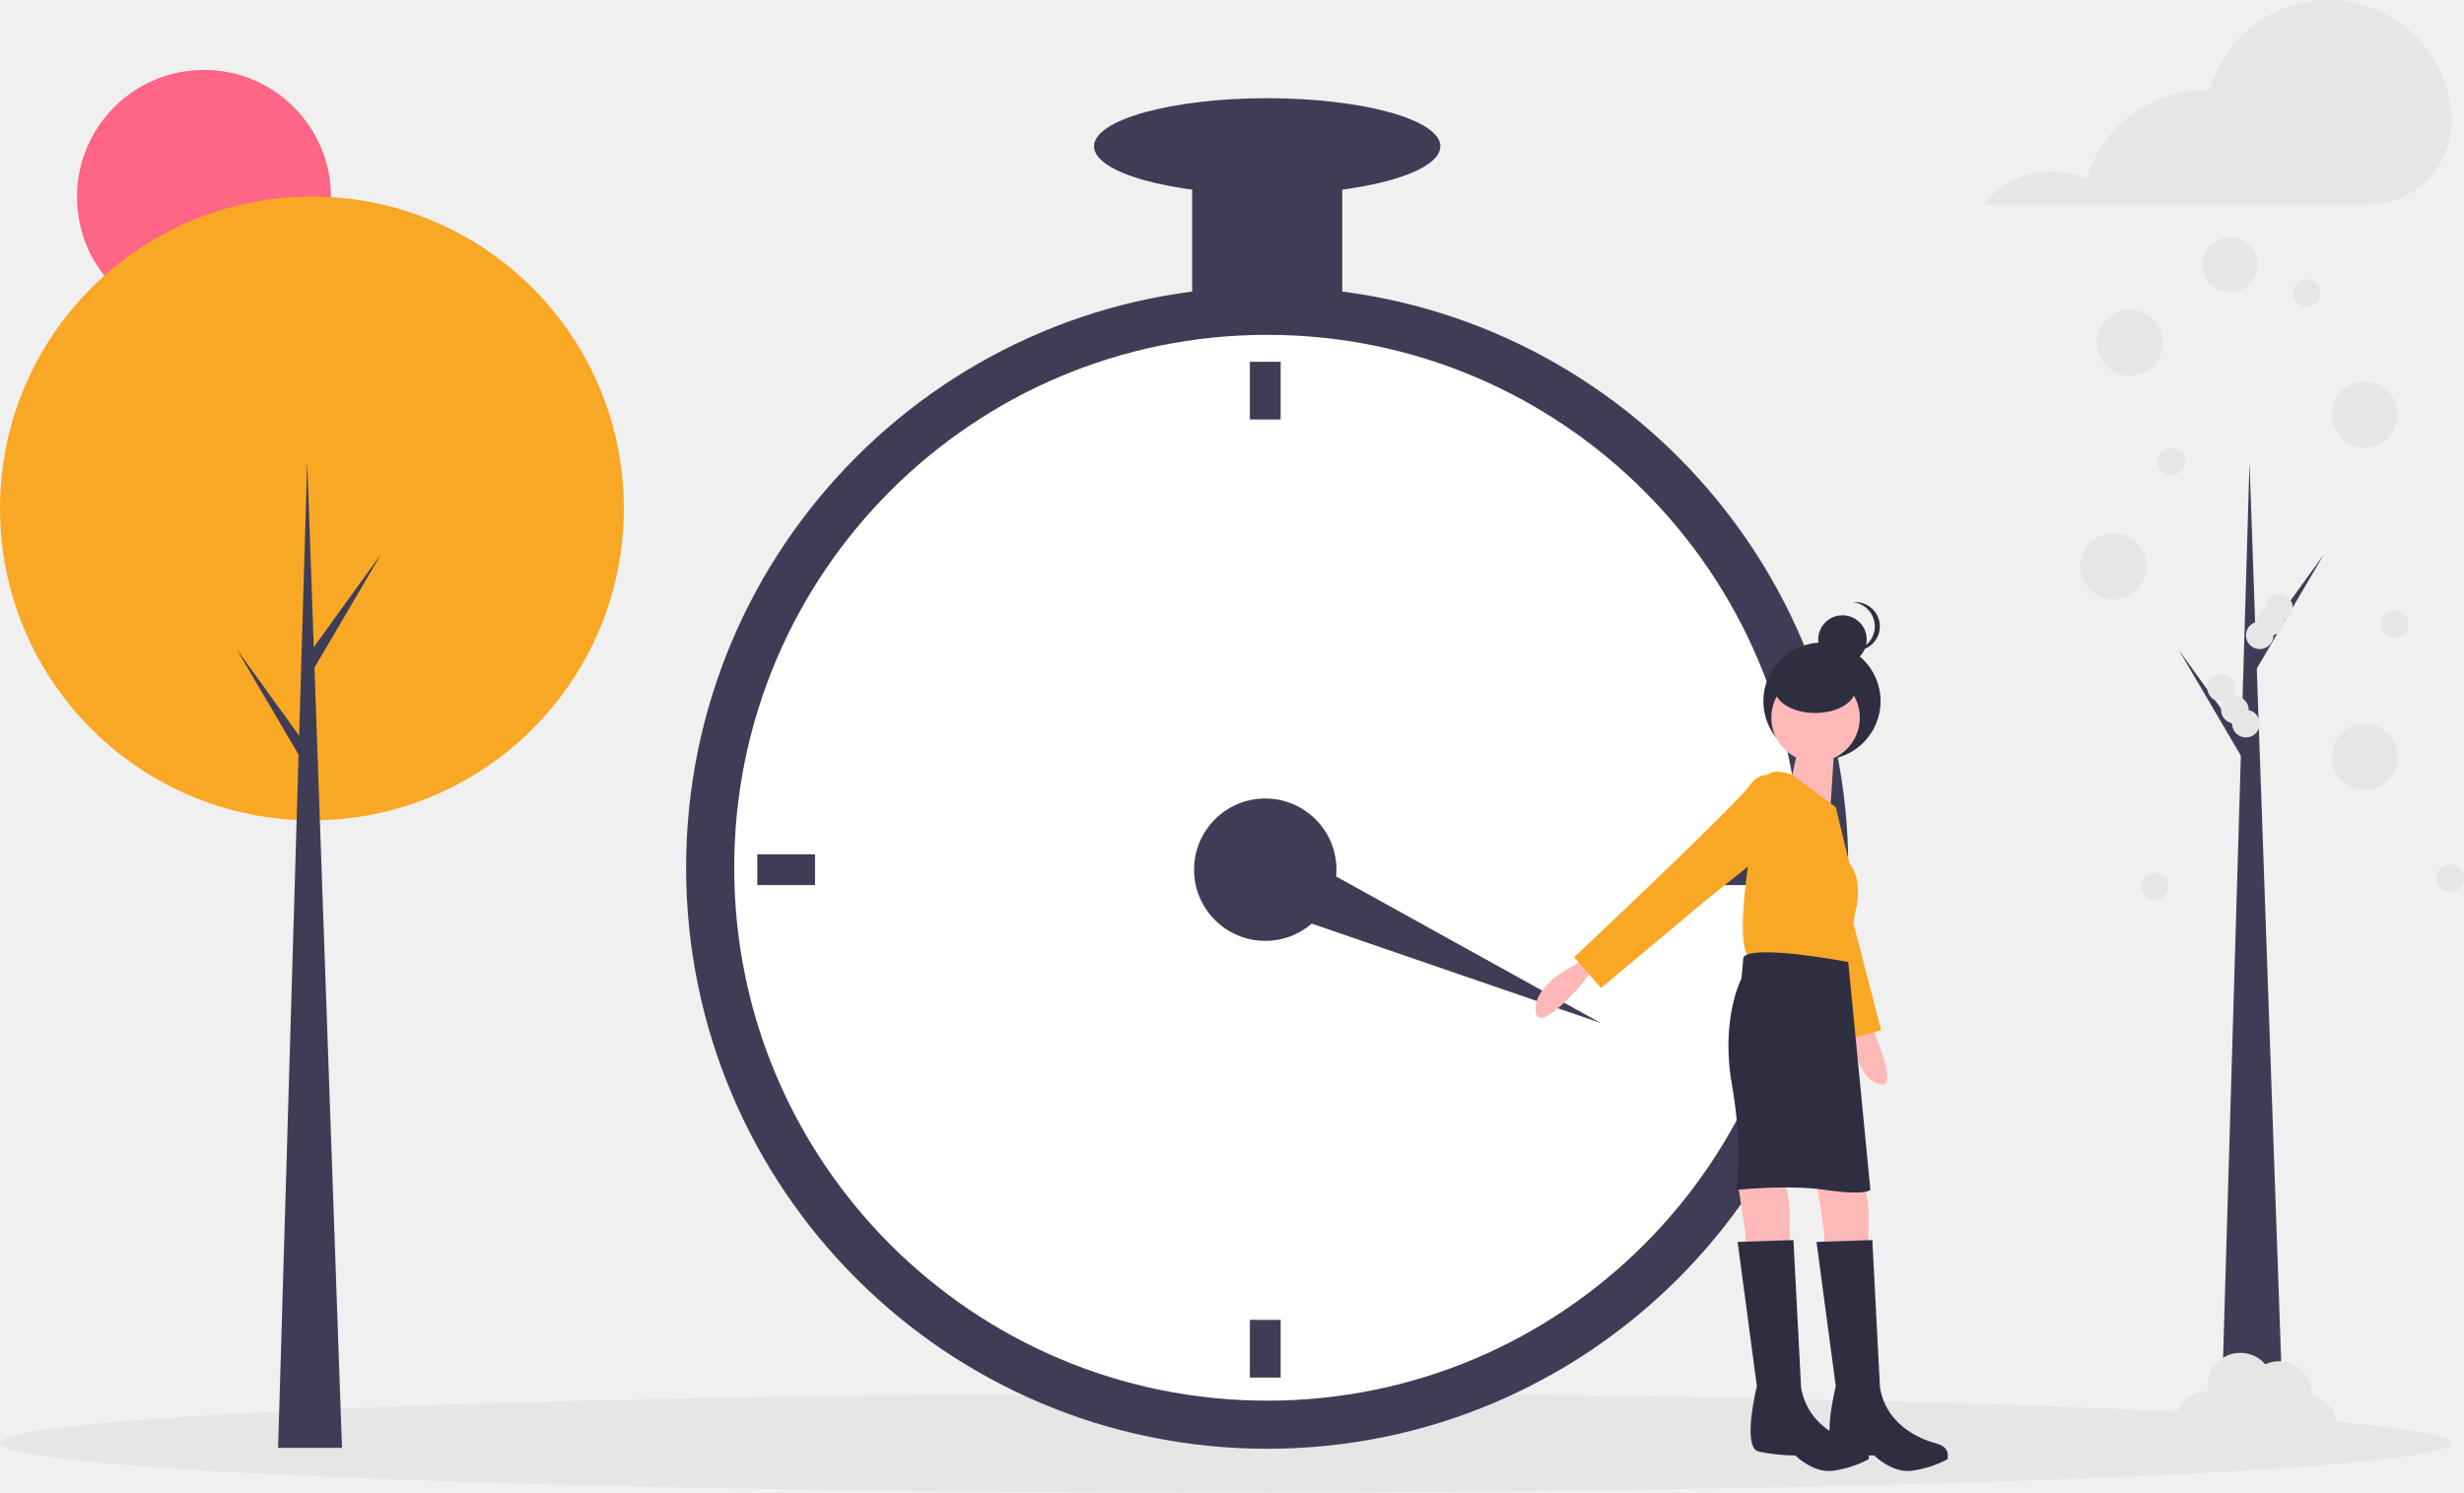
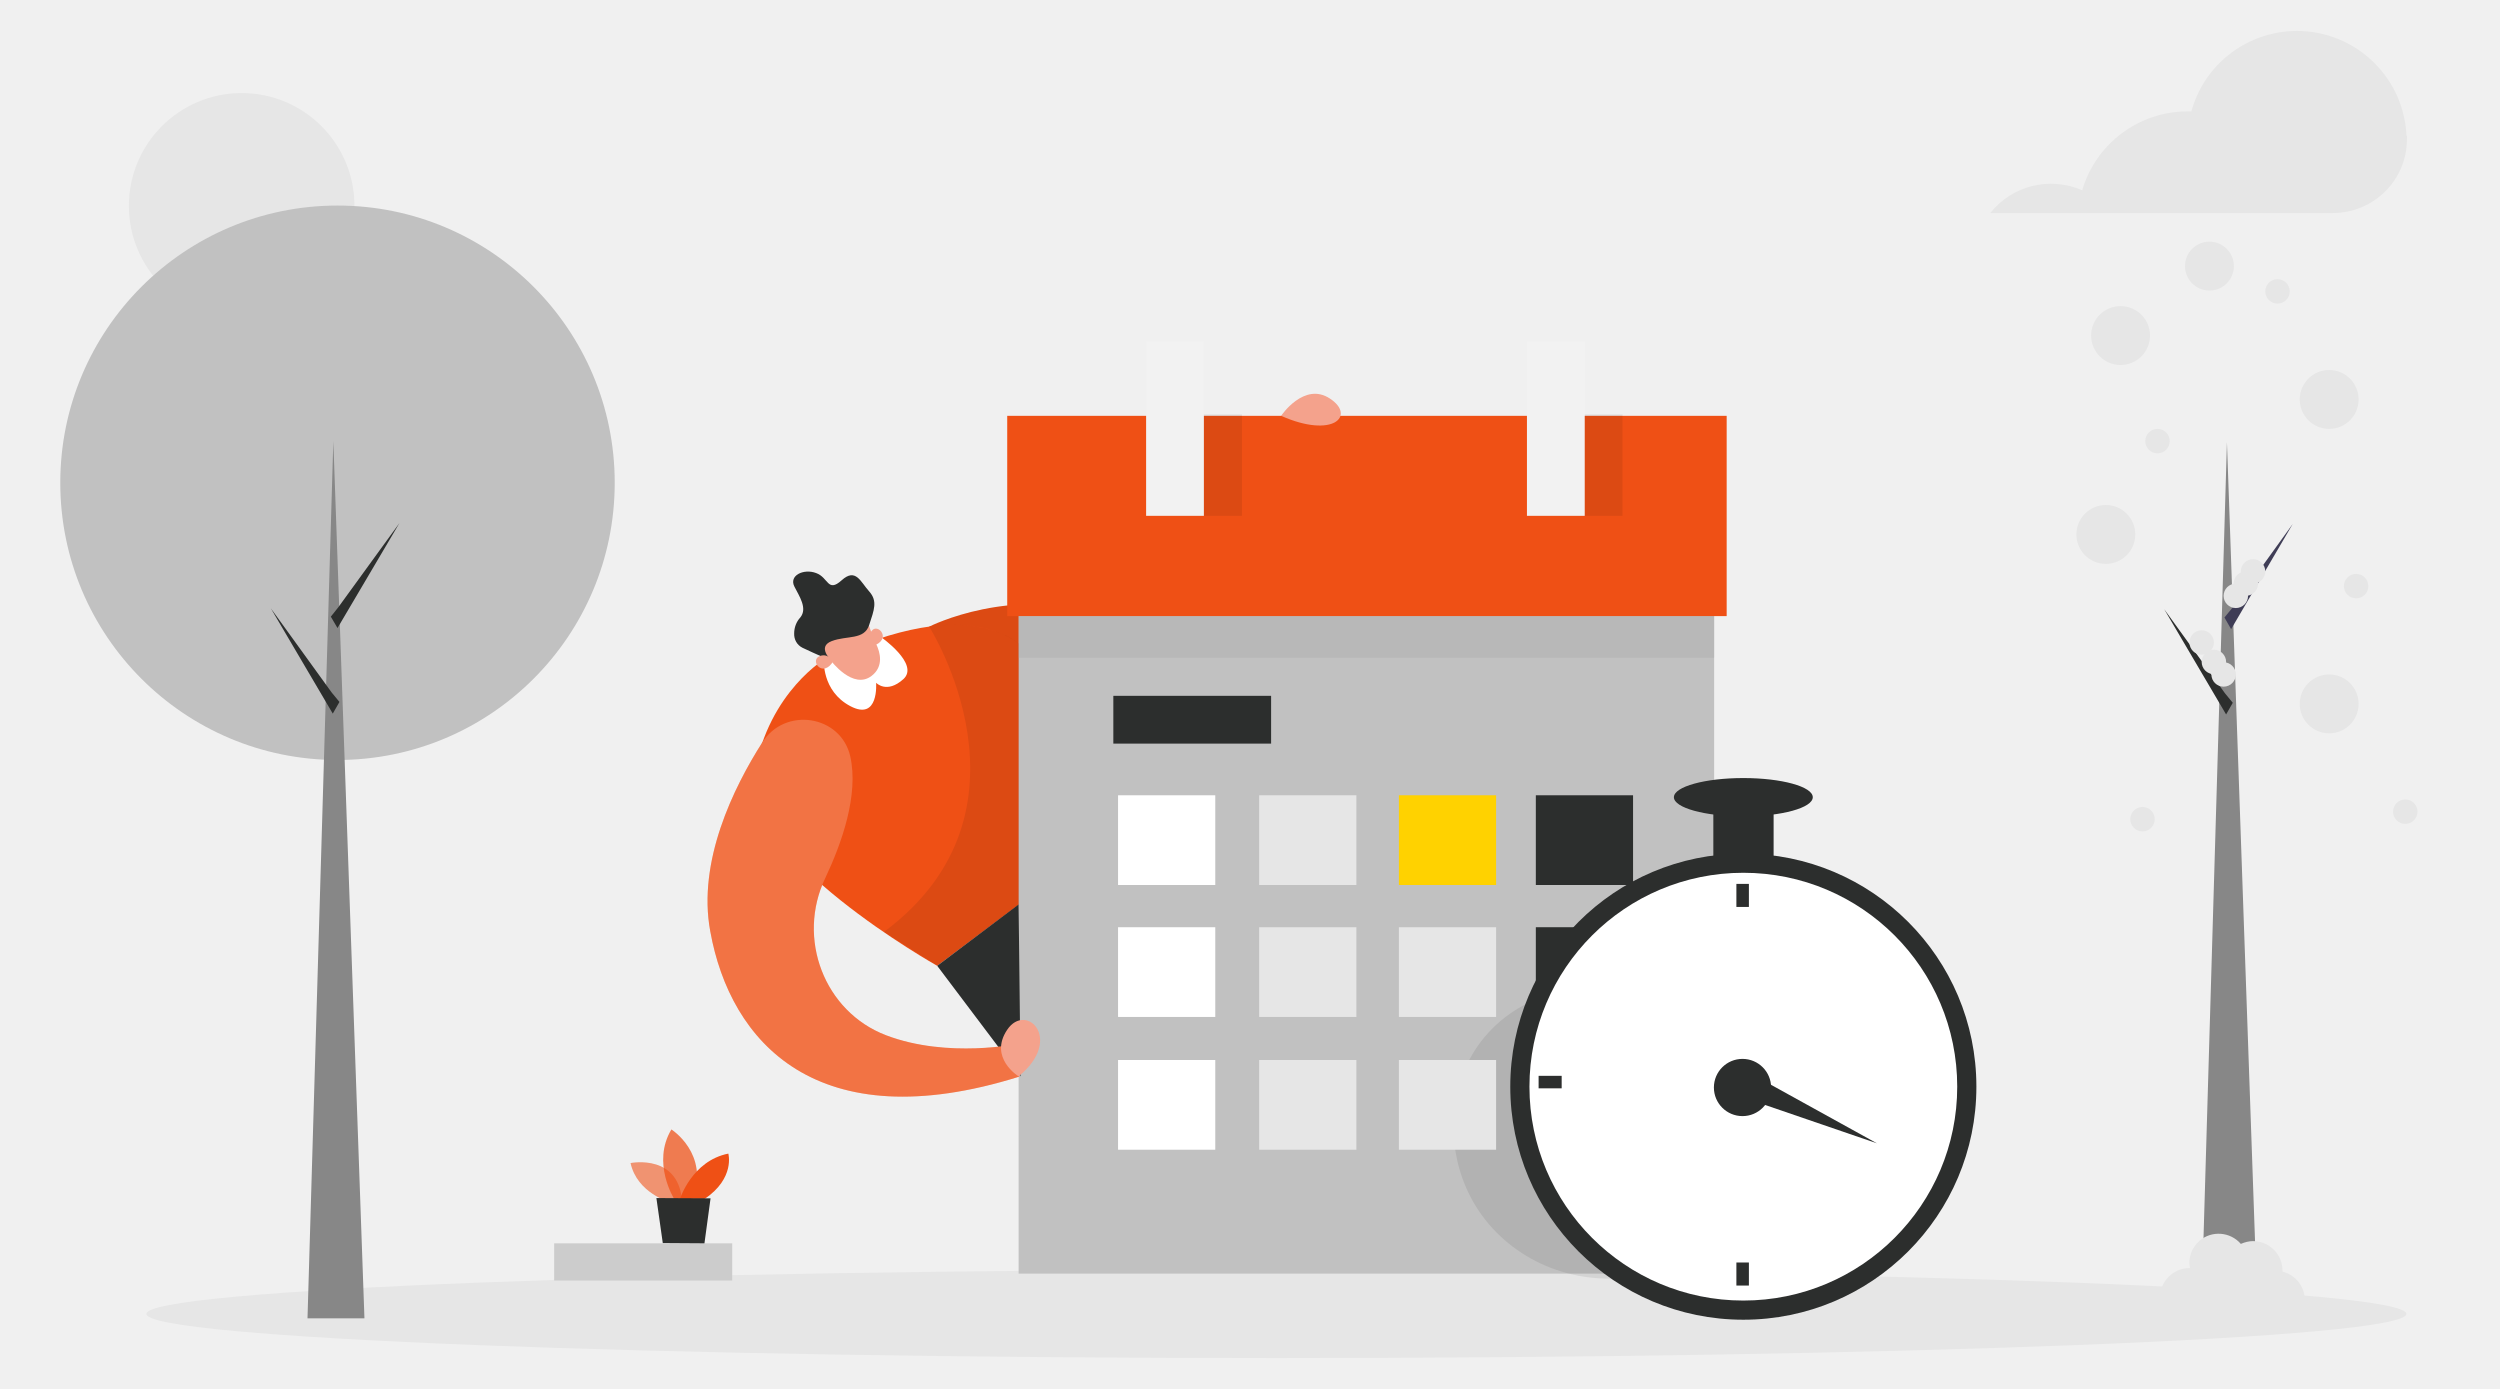
- <svg xmlns="http://www.w3.org/2000/svg" id="a115e649-e6de-4a08-abb2-c2a69b6ac895" data-name="Layer 1" width="892.614" height="540.802" viewBox="0 0 892.614 540.802">
-   <circle cx="73.896" cy="71.33" r="46" fill="#ff6584" />
-   <ellipse cx="444.003" cy="522.802" rx="444.003" ry="18" fill="#e6e6e6" />
-   <circle cx="113" cy="184.219" r="113" fill="#f9a826" />
-   <polygon points="123.892 524.581 100.747 524.581 111.298 167.201 123.892 524.581" fill="#3f3d56" />
-   <polygon points="113.34 234.933 138.187 200.557 113 243.442 110.277 238.677 113.34 234.933" fill="#3f3d56" />
-   <polygon points="110.617 269.65 85.771 235.274 110.958 278.159 113.681 273.394 110.617 269.65" fill="#3f3d56" />
-   <polygon points="827.505 524.957 804.361 524.957 814.912 167.577 827.505 524.957" fill="#3f3d56" />
-   <polygon points="816.954 235.309 841.801 200.933 816.614 243.818 813.891 239.053 816.954 235.309" fill="#3f3d56" />
-   <polygon points="814.231 270.026 789.385 235.65 814.572 278.535 817.295 273.77 814.231 270.026" fill="#3f3d56" />
-   <circle cx="459.056" cy="314.393" r="210.504" fill="#3f3d56" />
-   <circle cx="459.056" cy="314.393" r="193.078" fill="#fff" />
-   <circle cx="458.359" cy="315.09" r="25.79" fill="#3f3d56" />
-   <rect x="452.782" y="131.074" width="11.153" height="20.911" fill="#3f3d56" />
-   <rect x="452.782" y="478.196" width="11.153" height="20.911" fill="#3f3d56" />
-   <rect x="432.914" y="484.234" width="11.153" height="20.911" transform="translate(779.487 -123.4004) rotate(90)" fill="#3f3d56" />
-   <rect x="780.036" y="484.234" width="11.153" height="20.911" transform="translate(1126.609 -470.5222) rotate(90)" fill="#3f3d56" />
-   <polygon points="450.924 326.286 460.455 304.493 579.88 370.635 450.924 326.286" fill="#3f3d56" />
-   <rect x="431.871" y="53.006" width="54.368" height="62.733" fill="#3f3d56" />
-   <ellipse cx="459.056" cy="53.006" rx="62.733" ry="17.426" fill="#3f3d56" />
-   <path d="M730.198,531.283l-3.485,4.879s-16.032,18.82-16.729,9.758,11.85-15.335,11.85-15.335l6.97-4.182Z" transform="translate(-153.693 -179.599)" fill="#ffb8b8" />
-   <path d="M829.418,547.745l2.918,5.238s10.148,22.544,1.66,19.296-8.788-17.272-8.788-17.272l-.797-8.09Z" transform="translate(-153.693 -179.599)" fill="#ffb8b8" />
-   <circle cx="660.033" cy="254.042" r="21.224" fill="#2f2e41" />
-   <path d="M811.751,607.957l2.788,18.123V631.656h16.032V624.686s.697-12.547-2.091-16.032S811.751,607.957,811.751,607.957Z" transform="translate(-153.693 -179.599)" fill="#ffb8b8" />
-   <path d="M783.173,607.957l2.788,18.123V631.656h16.032V624.686s.697-12.547-2.091-16.032S783.173,607.957,783.173,607.957Z" transform="translate(-153.693 -179.599)" fill="#ffb8b8" />
-   <path d="M793.961,462.384s-6.166,3.25-1.955,10.643,28.922,83.877,28.922,83.877l14.256-4.047-12.572-48.371-7.199-30.402Z" transform="translate(-153.693 -179.599)" fill="#f9a826" />
-   <circle cx="657.71" cy="260.025" r="16.032" fill="#ffb8b8" />
-   <path d="M818.722,442.063l-2.091,32.76L801.993,464.368s4.879-19.517,3.485-20.911Z" transform="translate(-153.693 -179.599)" fill="#ffb8b8" />
-   <path d="M818.722,472.036l-15.769-11.677s-7.233-2.961-9.324.525-12.547,55.066-6.97,64.824c0,0,29.972,6.273,36.246,2.788l2.788-18.123s3.485-11.153-2.091-18.123Z" transform="translate(-153.693 -179.599)" fill="#f9a826" />
-   <path d="M797.811,461.58s-5.576-4.182-10.455,2.788-63.43,62.036-63.43,62.036l9.758,11.153,38.337-32.063,24.396-19.517Z" transform="translate(-153.693 -179.599)" fill="#f9a826" />
-   <path d="M823.252,528.147s-34.503-6.622-37.988-1.743l-.697,7.667s-7.667,14.638-3.485,38.337,1.394,38.337,1.394,38.337,18.82-2.091,32.76,0,16.032,0,16.032,0Z" transform="translate(-153.693 -179.599)" fill="#2f2e41" />
-   <path d="M831.965,628.868l-20.214.697,6.97,52.277s-5.576,22.305.697,23.699a70.713,70.713,0,0,0,13.244,1.394s6.273,6.273,13.244,5.576a39.034,39.034,0,0,0,13.244-4.182s1.394-4.182-3.485-5.576-18.123-5.576-20.911-20.214Z" transform="translate(-153.693 -179.599)" fill="#2f2e41" />
-   <path d="M803.387,628.868l-20.214.697,6.97,52.277s-5.576,22.305.697,23.699a70.713,70.713,0,0,0,13.244,1.394s6.273,6.273,13.244,5.576a39.034,39.034,0,0,0,13.244-4.182s1.394-4.182-3.485-5.576S808.963,697.177,806.175,682.539Z" transform="translate(-153.693 -179.599)" fill="#2f2e41" />
-   <circle cx="667.458" cy="231.704" r="8.782" fill="#2f2e41" />
-   <path d="M832.861,406.546a8.783,8.783,0,0,0-7.868-8.735,8.881,8.881,0,0,1,.915-.047,8.782,8.782,0,0,1,0,17.565,8.881,8.881,0,0,1-.915-.047A8.783,8.783,0,0,0,832.861,406.546Z" transform="translate(-153.693 -179.599)" fill="#2f2e41" />
-   <ellipse cx="657.565" cy="249.542" rx="14.637" ry="8.782" fill="#2f2e41" />
-   <path d="M1041.813,221.75a44.677,44.677,0,0,0-87.657-9.419c-.541-.019-1.082-.041-1.628-.041a44.688,44.688,0,0,0-42.867,32.089,31.574,31.574,0,0,0-37.465,9.319h139.362a30.22,30.22,0,0,0,30.286-31.289Q1041.831,222.08,1041.813,221.75Z" transform="translate(-153.693 -179.599)" fill="#e6e6e6" />
-   <circle cx="771.614" cy="124.178" r="12" fill="#e6e6e6" />
-   <circle cx="807.847" cy="95.886" r="9.992" fill="#e6e6e6" />
-   <circle cx="856.614" cy="150.178" r="12" fill="#e6e6e6" />
-   <circle cx="765.614" cy="205.178" r="12" fill="#e6e6e6" />
-   <circle cx="856.614" cy="274.178" r="12" fill="#e6e6e6" />
-   <path d="M991.287,685.165c.004-.13.02-.257.02-.388a11.982,11.982,0,0,0-16.987-10.905,11.968,11.968,0,0,0-20.832,9.914c-.061-.001-.12-.009-.181-.009a12,12,0,1,0,7.334,21.483,11.994,11.994,0,0,0,20.622,1.217,11.99,11.99,0,1,0,10.024-21.312Z" transform="translate(-153.693 -179.599)" fill="#e6e6e6" />
-   <circle cx="867.614" cy="226.178" r="5" fill="#e6e6e6" />
-   <circle cx="835.614" cy="106.178" r="5" fill="#e6e6e6" />
-   <circle cx="818.614" cy="230.178" r="5" fill="#e6e6e6" />
-   <circle cx="822.614" cy="225.178" r="5" fill="#e6e6e6" />
-   <circle cx="825.614" cy="220.178" r="5" fill="#e6e6e6" />
-   <circle cx="813.614" cy="262.178" r="5" fill="#e6e6e6" />
-   <circle cx="887.614" cy="318.178" r="5" fill="#e6e6e6" />
-   <circle cx="780.614" cy="321.178" r="5" fill="#e6e6e6" />
-   <circle cx="786.614" cy="167.178" r="5" fill="#e6e6e6" />
-   <circle cx="809.614" cy="257.178" r="5" fill="#e6e6e6" />
-   <circle cx="804.614" cy="249.178" r="5" fill="#e6e6e6" />
+ <svg xmlns="http://www.w3.org/2000/svg" version="1.1" id="a115e649-e6de-4a08-abb2-c2a69b6ac895" x="0px" y="0px" viewBox="0 0 900 500" style="enable-background:new 0 0 900 500;" xml:space="preserve">
+   <style type="text/css">
+ 	.st0{fill:#E6E6E6;}
+ 	.st1{fill:#C1C1C1;}
+ 	.st2{fill:#878787;}
+ 	.st3{fill:#2C2E2D;}
+ 	.st4{fill:#3F3D56;}
+ 	.st5{fill:#CCCCCC;}
+ 	.st6{opacity:0.58;fill:#EF5015;enable-background:new    ;}
+ 	.st7{opacity:0.73;fill:#EF5015;enable-background:new    ;}
+ 	.st8{fill:#EF5015;}
+ 	.st9{opacity:8.000000e-02;enable-background:new    ;}
+ 	.st10{fill:#A5A5A5;}
+ 	.st11{fill:#F2F2F2;}
+ 	.st12{fill:#FFFFFF;}
+ 	.st13{fill:#FFD200;}
+ 	.st14{fill:#F4A28C;}
+ 	.st15{opacity:0.2;fill:#FFFFFF;enable-background:new    ;}
+ 	.st16{opacity:0.32;fill:#A5A5A5;enable-background:new    ;}
+ </style>
+   <circle class="st0" cx="87" cy="74.1" r="40.6" />
+   <ellipse class="st0" cx="459.5" cy="473" rx="406.8" ry="15.9" />
+   <circle class="st1" cx="121.5" cy="173.8" r="99.8" />
+   <polygon class="st2" points="131.2,474.6 110.7,474.6 120,158.8 " />
+   <polygon class="st3" points="121.8,218.6 143.8,188.3 121.5,226.1 119.1,222 " />
+   <polygon class="st3" points="119.4,249.3 97.5,219 119.8,256.9 122.2,252.7 " />
+   <polygon class="st2" points="812.8,474.9 792.4,474.9 801.7,159.2 " />
+   <polygon class="st4" points="803.5,219 825.4,188.6 803.2,226.5 800.8,222.3 " />
+   <polygon class="st3" points="801,249.6 779.1,219.3 801.4,257.2 803.8,253 " />
+   <path class="st0" d="M866.3,48.4c-1.2-21.8-19.9-38.4-41.6-37.2c-16.9,1-31.3,12.5-35.8,28.9c-0.4,0-1,0-1.4,0  c-17.5,0-33,11.6-37.9,28.4c-11.7-5.1-25.3-1.7-33.1,8.2h123.2c14.8,0,26.8-11.8,26.8-26.6c0-0.4,0-0.7,0-1.1  C866.3,48.7,866.3,48.6,866.3,48.4z" />
+   <circle class="st0" cx="763.4" cy="120.8" r="10.6" />
+   <circle class="st0" cx="795.4" cy="95.8" r="8.8" />
+   <circle class="st0" cx="838.5" cy="143.8" r="10.6" />
+   <circle class="st0" cx="758.1" cy="192.4" r="10.6" />
+   <circle class="st0" cx="838.5" cy="253.4" r="10.6" />
+   <path class="st0" d="M821.7,457.8c0-0.1,0-0.3,0-0.4c0-5.8-4.7-10.6-10.6-10.6c-1.5,0-3,0.4-4.4,1c-3.8-4.4-10.5-4.9-14.9-1.1  c-2.8,2.5-4.2,6.2-3.4,9.8c-0.1,0-0.1,0-0.2,0c-5.8,0-10.6,4.8-10.6,10.6c0,5.8,4.8,10.6,10.6,10.6c2.4,0,4.7-0.8,6.5-2.2  c2.7,5.2,9.1,7.2,14.2,4.6c1.6-0.8,2.9-2,4-3.5c4.8,3.4,11.4,2.4,14.8-2.3c3.4-4.8,2.4-11.4-2.3-14.8  C824.3,458.7,823,458.1,821.7,457.8z" />
+   <circle class="st0" cx="848.2" cy="211" r="4.4" />
+   <circle class="st0" cx="819.9" cy="104.9" r="4.4" />
+   <circle class="st0" cx="804.9" cy="214.5" r="4.4" />
+   <circle class="st0" cx="808.5" cy="210.1" r="4.4" />
+   <circle class="st0" cx="811.1" cy="205.7" r="4.4" />
+   <circle class="st0" cx="800.5" cy="242.8" r="4.4" />
+   <circle class="st0" cx="865.9" cy="292.2" r="4.4" />
+   <circle class="st0" cx="771.3" cy="294.9" r="4.4" />
+   <circle class="st0" cx="776.7" cy="158.8" r="4.4" />
+   <circle class="st0" cx="797" cy="238.3" r="4.4" />
+   <circle class="st0" cx="792.6" cy="231.3" r="4.4" />
+   <rect x="199.5" y="461.2" class="st0" width="72.8" height="13.4" />
+   <rect x="199.5" y="447.6" class="st5" width="64.1" height="13.4" />
+   <path class="st6" d="M241.2,432.8c0,0-11.8-3.2-14.2-14.1c0,0,18.2-3.7,18.6,15.1L241.2,432.8z" />
+   <path class="st7" d="M242.7,431.6c0,0-8.2-13-1-25c0,0,13.8,8.7,7.7,25.1L242.7,431.6z" />
+   <path class="st8" d="M244.8,431.6c0,0,4.3-13.7,17.4-16.3c0,0,2.5,8.8-8.5,16.3H244.8z" />
+   <polygon class="st3" points="236.3,431.3 238.6,447.5 253.6,447.6 255.8,431.4 " />
+   <path class="st8" d="M334.5,225.6c0,0,30.3-15.5,64.5-3.7c34.2,11.8-32.2,31.1-32.2,31.1L334.5,225.6z" />
+   <path class="st9" d="M334.5,225.6c0,0,30.3-15.5,64.5-3.7c34.2,11.8-32.2,31.1-32.2,31.1L334.5,225.6z" />
+   <path class="st8" d="M297.6,236.8c0,0-20.8,11.9-26,41.5c-5.2,29.5,65.8,69.4,65.8,69.4l44.1-33.1c0,0,26.2-115.4-65.9-84.4  L297.6,236.8z" />
+   <rect x="366.7" y="170.6" class="st1" width="250.4" height="287.9" />
+   <rect x="552.9" y="333.8" class="st3" width="35" height="32.3" />
+   <rect x="552.9" y="381.6" class="st10" width="35" height="32.3" />
+   <path class="st9" d="M562.6,356.6c-5.2,1.2-18.4,4.9-28.3,16.9c-13.2,16-13.9,38.7-5.7,55.8c9.2,19.2,29.3,31.3,51.5,31  c5.6-0.6,11.2-1.1,16.8-1.7L562.6,356.6z" />
+   <polygon class="st3" points="337.4,347.7 367.4,387.5 366.7,325.6 " />
+   <rect x="362.6" y="149.7" class="st8" width="259" height="72.1" />
+   <rect x="412.6" y="122.9" class="st11" width="20.8" height="62.8" />
+   <rect x="433.4" y="149.2" class="st9" width="13.7" height="36.5" />
+   <rect x="570.4" y="149.2" class="st9" width="13.7" height="36.5" />
+   <rect x="549.7" y="122.9" class="st11" width="20.8" height="62.8" />
+   <rect x="400.8" y="250.5" class="st3" width="56.8" height="17.2" />
+   <rect x="402.5" y="286.3" class="st12" width="35" height="32.3" />
+   <rect x="453.3" y="286.3" class="st0" width="35" height="32.3" />
+   <rect x="503.6" y="286.3" class="st13" width="35" height="32.3" />
+   <rect x="552.9" y="286.3" class="st3" width="35" height="32.3" />
+   <path class="st12" d="M296.6,237.4c0,0-0.9,11.3,9.5,16.8s9.3-8.4,9.3-8.4s3.8,4.1,9.8-1.3c6-5.4-8.1-15.2-8.1-15.2L296.6,237.4z" />
+   <rect x="402.5" y="333.8" class="st12" width="35" height="32.3" />
+   <rect x="453.3" y="333.8" class="st0" width="35" height="32.3" />
+   <rect x="503.6" y="333.8" class="st0" width="35" height="32.3" />
+   <rect x="402.5" y="381.6" class="st12" width="35" height="32.3" />
+   <rect x="453.3" y="381.6" class="st0" width="35" height="32.3" />
+   <rect x="503.6" y="381.6" class="st0" width="35" height="32.3" />
+   <path class="st14" d="M312.7,224.9c0.8,2.4,1.7,4.7,2.7,6.9c1.5,3.1,2.8,8.1-1.6,11.5c-6.7,5.2-14.7-5.5-14.7-5.5  s-10.3-8.6-3.1-14.2C302.7,218.5,309.1,214,312.7,224.9z" />
+   <path class="st3" d="M288.1,222.3c-1.4,1.5-2.2,3.6-2.2,5.7c-0.1,2.2,1,4.2,3,5.2c4.8,2.3,10.5,4.7,10.5,4.7s-5.5-5,0-7.1  c5.5-2.1,11.7-0.3,13.5-5.8c1.8-5.5,3.1-8.6,0-12.1c-3.1-3.4-4.8-8.6-9.9-4c-5.1,4.6-4.7-1-9.2-2.6c-4.5-1.7-9.9,0.9-7.8,4.9  C287.7,214.6,290.8,219,288.1,222.3z" />
+   <path class="st8" d="M306.1,272.3c-3.4-14.9-23.5-18-31.7-5c-10.3,16.2-23.4,42.8-18.7,68c7.2,39.9,38.4,75.1,111.2,52.3v-11.9  c0,0-25.6,5.5-47.9-3s-32.3-34.9-21.9-56.6C303,303.6,309.2,286.2,306.1,272.3z" />
+   <path class="st15" d="M306.1,272.3c-3.4-14.9-23.5-18-31.7-5c-10.3,16.2-23.4,42.8-18.7,68c7.2,39.9,38.4,75.1,111.2,52.3v-11.9  c0,0-25.6,5.5-47.9-3s-32.3-34.9-21.9-56.6C303,303.6,309.2,286.2,306.1,272.3z" />
+   <path class="st14" d="M366.7,387.5c0,0-10.9-6.7-4.1-16.8C369.4,360.6,383.1,374.1,366.7,387.5z" />
+   <rect x="366.7" y="221.8" class="st16" width="250.4" height="15" />
+   <path class="st14" d="M300,238c0,0-2.2-3.3-5.3-1.6C291.7,238.2,296.3,244.1,300,238z" />
+   <path class="st14" d="M314.4,232.5c0,0-2.8-2.9-0.5-5.5C316.1,224.3,321.2,230.1,314.4,232.5z" />
+   <path class="st14" d="M461.2,149.7c0,0,8.3-12.4,17.6-6.2C488.2,149.7,479.9,158,461.2,149.7z" />
+   <path class="st9" d="M334.5,225.6c0,0,42.3,66.4-16.3,109.9l19.3,12.2l29.3-22v-94C366.7,231.6,356,222.3,334.5,225.6z" />
+   <circle class="st3" cx="627.6" cy="391.2" r="83.9" />
+   <circle class="st12" cx="627.6" cy="391.2" r="77" />
+   <circle class="st3" cx="627.3" cy="391.5" r="10.3" />
+   <rect x="625.1" y="318.2" class="st3" width="4.5" height="8.3" />
+   <rect x="625.1" y="454.5" class="st3" width="4.5" height="8.3" />
+   <rect x="553.9" y="387.3" class="st3" width="8.3" height="4.5" />
+   <polygon class="st3" points="624.4,394 628.1,385.3 675.7,411.6 " />
+   <rect x="616.8" y="287" class="st3" width="21.7" height="25" />
+   <ellipse class="st3" cx="627.6" cy="287" rx="25" ry="6.9" />
</svg>
